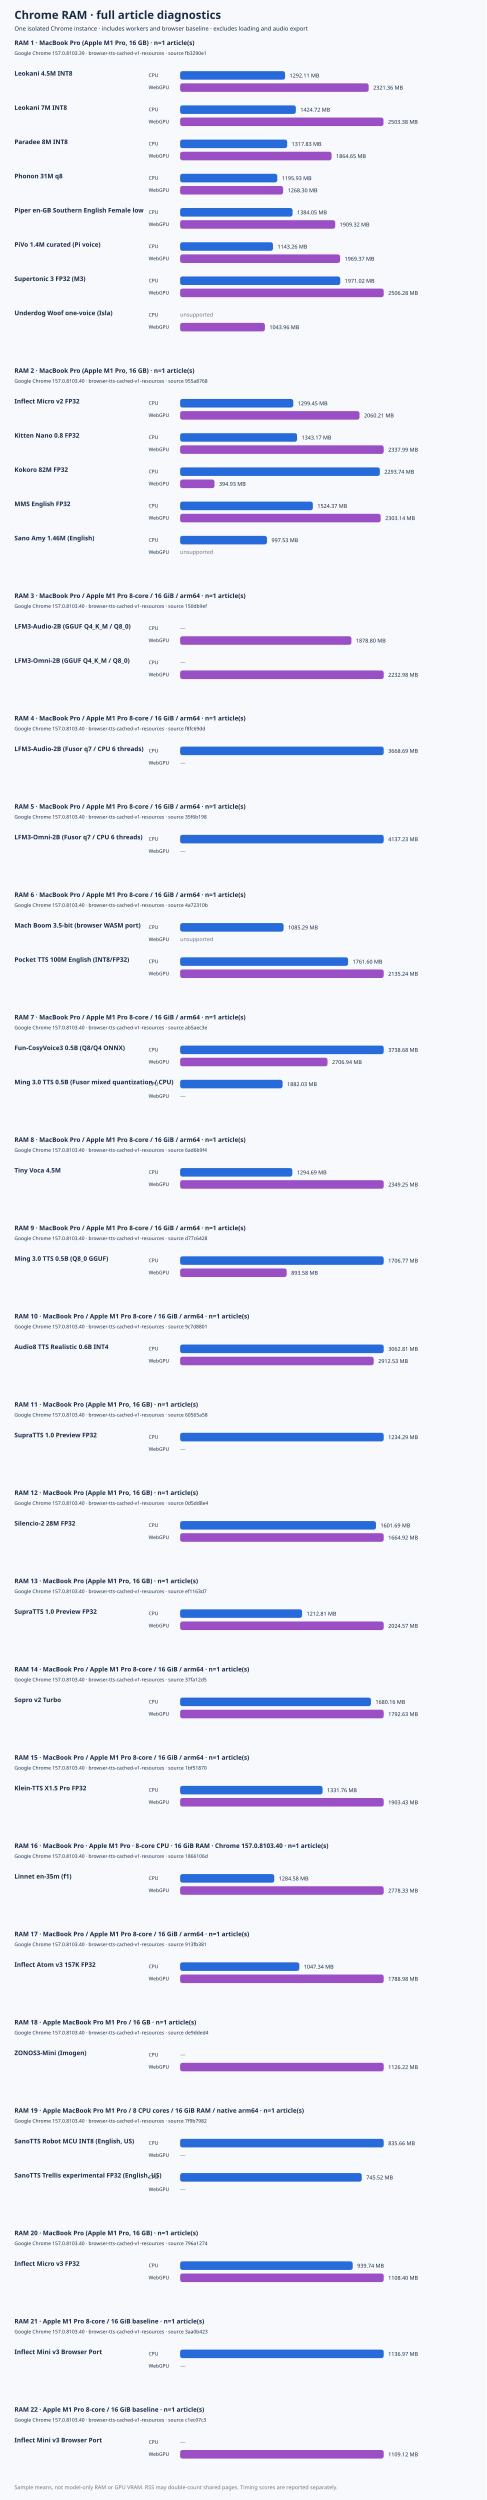
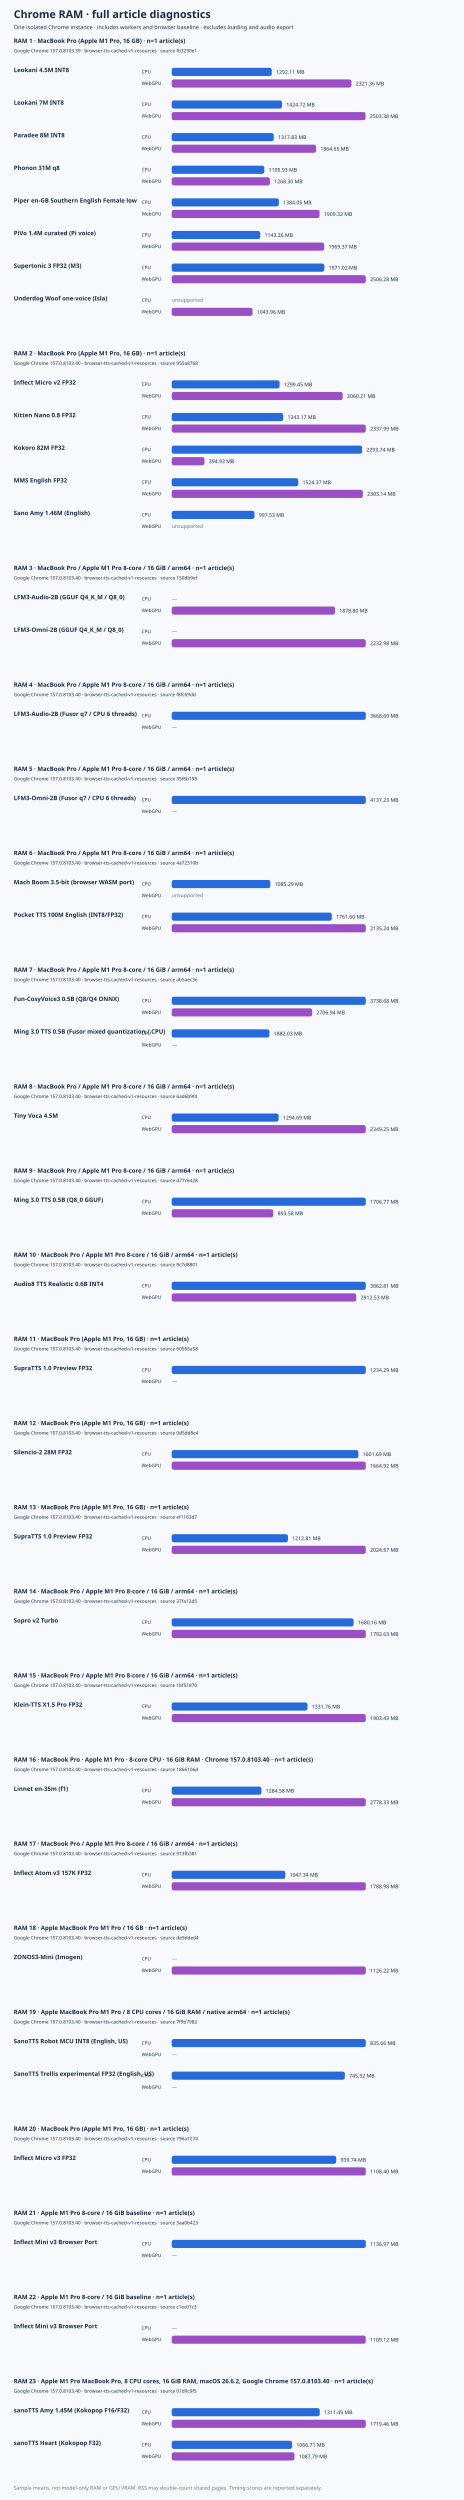
- <svg xmlns="http://www.w3.org/2000/svg" width="1080" height="5552" viewBox="0 0 1080 5552" role="img" aria-labelledby="title desc">
+ <svg xmlns="http://www.w3.org/2000/svg" width="1080" height="5824" viewBox="0 0 1080 5824" role="img" aria-labelledby="title desc">
  <rect width="100%" height="100%" fill="#f7f9fc" />
  <g font-family="system-ui,sans-serif" fill="#192b47">
    <text x="32" y="42" font-size="25" font-weight="700">Chrome RAM · full article diagnostics</text>
    <text x="32" y="68" font-size="13">One isolated Chrome instance · includes workers and browser baseline · excludes loading and audio export</text>
    <text x="32" y="100" font-size="14" font-weight="700">RAM 1 · MacBook Pro (Apple M1 Pro, 16 GB) · n=1 article(s)</text>
    <text x="32" y="122" font-size="11">Google Chrome 157.0.8103.39 · browser-tts-cached-v1-resources · source fb3290e1</text>
    <text x="32" y="168" font-size="14" font-weight="600">Leokani 4.5M INT8</text>
    <text x="330" y="171" font-size="11">CPU</text>
    <rect x="400" y="158" width="233.12" height="19" rx="5" fill="#276bdb" />
    <text x="643.12" y="172" font-size="12">1292.11 MB</text>
    <text x="330" y="198" font-size="11">WebGPU</text>
    <rect x="400" y="185" width="418.81" height="19" rx="5" fill="#9b4fc4" />
    <text x="828.81" y="199" font-size="12">2321.36 MB</text>
    <text x="32" y="244" font-size="14" font-weight="600">Leokani 7M INT8</text>
    <text x="330" y="247" font-size="11">CPU</text>
    <rect x="400" y="234" width="257.04" height="19" rx="5" fill="#276bdb" />
    <text x="667.04" y="248" font-size="12">1424.72 MB</text>
    <text x="330" y="274" font-size="11">WebGPU</text>
    <rect x="400" y="261" width="451.65" height="19" rx="5" fill="#9b4fc4" />
    <text x="861.65" y="275" font-size="12">2503.38 MB</text>
    <text x="32" y="320" font-size="14" font-weight="600">Paradee 8M INT8</text>
    <text x="330" y="323" font-size="11">CPU</text>
    <rect x="400" y="310" width="237.76" height="19" rx="5" fill="#276bdb" />
    <text x="647.76" y="324" font-size="12">1317.83 MB</text>
    <text x="330" y="350" font-size="11">WebGPU</text>
    <rect x="400" y="337" width="336.41" height="19" rx="5" fill="#9b4fc4" />
    <text x="746.41" y="351" font-size="12">1864.65 MB</text>
    <text x="32" y="396" font-size="14" font-weight="600">Phonon 31M q8</text>
    <text x="330" y="399" font-size="11">CPU</text>
    <rect x="400" y="386" width="215.77" height="19" rx="5" fill="#276bdb" />
    <text x="625.77" y="400" font-size="12">1195.93 MB</text>
    <text x="330" y="426" font-size="11">WebGPU</text>
    <rect x="400" y="413" width="228.82" height="19" rx="5" fill="#9b4fc4" />
    <text x="638.82" y="427" font-size="12">1268.30 MB</text>
    <text x="32" y="472" font-size="14" font-weight="600">Piper en-GB Southern English Female low</text>
    <text x="330" y="475" font-size="11">CPU</text>
    <rect x="400" y="462" width="249.71" height="19" rx="5" fill="#276bdb" />
    <text x="659.71" y="476" font-size="12">1384.05 MB</text>
    <text x="330" y="502" font-size="11">WebGPU</text>
    <rect x="400" y="489" width="344.47" height="19" rx="5" fill="#9b4fc4" />
    <text x="754.47" y="503" font-size="12">1909.32 MB</text>
    <text x="32" y="548" font-size="14" font-weight="600">PiVo 1.4M curated (Pi voice)</text>
    <text x="330" y="551" font-size="11">CPU</text>
    <rect x="400" y="538" width="206.26" height="19" rx="5" fill="#276bdb" />
    <text x="616.26" y="552" font-size="12">1143.26 MB</text>
    <text x="330" y="578" font-size="11">WebGPU</text>
    <rect x="400" y="565" width="355.31" height="19" rx="5" fill="#9b4fc4" />
    <text x="765.31" y="579" font-size="12">1969.37 MB</text>
    <text x="32" y="624" font-size="14" font-weight="600">Supertonic 3 FP32 (M3)</text>
    <text x="330" y="627" font-size="11">CPU</text>
    <rect x="400" y="614" width="355.60" height="19" rx="5" fill="#276bdb" />
    <text x="765.60" y="628" font-size="12">1971.02 MB</text>
    <text x="330" y="654" font-size="11">WebGPU</text>
    <rect x="400" y="641" width="452.17" height="19" rx="5" fill="#9b4fc4" />
    <text x="862.17" y="655" font-size="12">2506.28 MB</text>
    <text x="32" y="700" font-size="14" font-weight="600">Underdog Woof one-voice (Isla)</text>
    <text x="330" y="703" font-size="11">CPU</text>
    <text x="400" y="703" font-size="12" fill="#6c7686">unsupported</text>
    <text x="330" y="730" font-size="11">WebGPU</text>
    <rect x="400" y="717" width="188.35" height="19" rx="5" fill="#9b4fc4" />
    <text x="598.35" y="731" font-size="12">1043.96 MB</text>
    <text x="32" y="828" font-size="14" font-weight="700">RAM 2 · MacBook Pro (Apple M1 Pro, 16 GB) · n=1 article(s)</text>
    <text x="32" y="850" font-size="11">Google Chrome 157.0.8103.40 · browser-tts-cached-v1-resources · source 955a8768</text>
    <text x="32" y="896" font-size="14" font-weight="600">Inflect Micro v2 FP32</text>
    <text x="330" y="899" font-size="11">CPU</text>
    <rect x="400" y="886" width="251.32" height="19" rx="5" fill="#276bdb" />
    <text x="661.32" y="900" font-size="12">1299.45 MB</text>
    <text x="330" y="926" font-size="11">WebGPU</text>
    <rect x="400" y="913" width="398.45" height="19" rx="5" fill="#9b4fc4" />
    <text x="808.45" y="927" font-size="12">2060.21 MB</text>
    <text x="32" y="972" font-size="14" font-weight="600">Kitten Nano 0.8 FP32</text>
    <text x="330" y="975" font-size="11">CPU</text>
    <rect x="400" y="962" width="259.77" height="19" rx="5" fill="#276bdb" />
    <text x="669.77" y="976" font-size="12">1343.17 MB</text>
    <text x="330" y="1002" font-size="11">WebGPU</text>
    <rect x="400" y="989" width="452.17" height="19" rx="5" fill="#9b4fc4" />
    <text x="862.17" y="1003" font-size="12">2337.99 MB</text>
    <text x="32" y="1048" font-size="14" font-weight="600">Kokoro 82M FP32</text>
    <text x="330" y="1051" font-size="11">CPU</text>
    <rect x="400" y="1038" width="443.61" height="19" rx="5" fill="#276bdb" />
    <text x="853.61" y="1052" font-size="12">2293.74 MB</text>
    <text x="330" y="1078" font-size="11">WebGPU</text>
    <rect x="400" y="1065" width="76.38" height="19" rx="5" fill="#9b4fc4" />
    <text x="486.38" y="1079" font-size="12">394.93 MB</text>
    <text x="32" y="1124" font-size="14" font-weight="600">MMS English FP32</text>
    <text x="330" y="1127" font-size="11">CPU</text>
    <rect x="400" y="1114" width="294.82" height="19" rx="5" fill="#276bdb" />
    <text x="704.82" y="1128" font-size="12">1524.37 MB</text>
    <text x="330" y="1154" font-size="11">WebGPU</text>
    <rect x="400" y="1141" width="445.43" height="19" rx="5" fill="#9b4fc4" />
    <text x="855.43" y="1155" font-size="12">2303.14 MB</text>
    <text x="32" y="1200" font-size="14" font-weight="600">Sano Amy 1.46M (English)</text>
    <text x="330" y="1203" font-size="11">CPU</text>
    <rect x="400" y="1190" width="192.92" height="19" rx="5" fill="#276bdb" />
    <text x="602.92" y="1204" font-size="12">997.53 MB</text>
    <text x="330" y="1230" font-size="11">WebGPU</text>
    <text x="400" y="1230" font-size="12" fill="#6c7686">unsupported</text>
    <text x="32" y="1328" font-size="14" font-weight="700">RAM 3 · MacBook Pro / Apple M1 Pro 8-core / 16 GiB / arm64 · n=1 article(s)</text>
    <text x="32" y="1350" font-size="11">Google Chrome 157.0.8103.40 · browser-tts-cached-v1-resources · source 150db9ef</text>
    <text x="32" y="1396" font-size="14" font-weight="600">LFM3-Audio-2B (GGUF Q4_K_M / Q8_0)</text>
    <text x="330" y="1399" font-size="11">CPU</text>
    <text x="400" y="1399" font-size="12" fill="#6c7686">—</text>
    <text x="330" y="1426" font-size="11">WebGPU</text>
    <rect x="400" y="1413" width="380.45" height="19" rx="5" fill="#9b4fc4" />
    <text x="790.45" y="1427" font-size="12">1878.80 MB</text>
    <text x="32" y="1472" font-size="14" font-weight="600">LFM3-Omni-2B (GGUF Q4_K_M / Q8_0)</text>
    <text x="330" y="1475" font-size="11">CPU</text>
    <text x="400" y="1475" font-size="12" fill="#6c7686">—</text>
    <text x="330" y="1502" font-size="11">WebGPU</text>
    <rect x="400" y="1489" width="452.17" height="19" rx="5" fill="#9b4fc4" />
    <text x="862.17" y="1503" font-size="12">2232.98 MB</text>
    <text x="32" y="1600" font-size="14" font-weight="700">RAM 4 · MacBook Pro / Apple M1 Pro 8-core / 16 GiB / arm64 · n=1 article(s)</text>
    <text x="32" y="1622" font-size="11">Google Chrome 157.0.8103.40 · browser-tts-cached-v1-resources · source f8fc69dd</text>
    <text x="32" y="1668" font-size="14" font-weight="600">LFM3-Audio-2B (Fusor q7 / CPU 6 threads)</text>
    <text x="330" y="1671" font-size="11">CPU</text>
    <rect x="400" y="1658" width="452.17" height="19" rx="5" fill="#276bdb" />
    <text x="862.17" y="1672" font-size="12">3668.69 MB</text>
    <text x="330" y="1698" font-size="11">WebGPU</text>
    <text x="400" y="1698" font-size="12" fill="#6c7686">—</text>
    <text x="32" y="1796" font-size="14" font-weight="700">RAM 5 · MacBook Pro / Apple M1 Pro 8-core / 16 GiB / arm64 · n=1 article(s)</text>
    <text x="32" y="1818" font-size="11">Google Chrome 157.0.8103.40 · browser-tts-cached-v1-resources · source 35f6b198</text>
    <text x="32" y="1864" font-size="14" font-weight="600">LFM3-Omni-2B (Fusor q7 / CPU 6 threads)</text>
    <text x="330" y="1867" font-size="11">CPU</text>
    <rect x="400" y="1854" width="452.17" height="19" rx="5" fill="#276bdb" />
    <text x="862.17" y="1868" font-size="12">4137.23 MB</text>
    <text x="330" y="1894" font-size="11">WebGPU</text>
    <text x="400" y="1894" font-size="12" fill="#6c7686">—</text>
    <text x="32" y="1992" font-size="14" font-weight="700">RAM 6 · MacBook Pro / Apple M1 Pro 8-core / 16 GiB / arm64 · n=1 article(s)</text>
    <text x="32" y="2014" font-size="11">Google Chrome 157.0.8103.40 · browser-tts-cached-v1-resources · source 4a72310b</text>
    <text x="32" y="2060" font-size="14" font-weight="600">Mach Boom 3.5-bit (browser WASM port)</text>
    <text x="330" y="2063" font-size="11">CPU</text>
    <rect x="400" y="2050" width="229.83" height="19" rx="5" fill="#276bdb" />
    <text x="639.83" y="2064" font-size="12">1085.29 MB</text>
    <text x="330" y="2090" font-size="11">WebGPU</text>
    <text x="400" y="2090" font-size="12" fill="#6c7686">unsupported</text>
    <text x="32" y="2136" font-size="14" font-weight="600">Pocket TTS 100M English (INT8/FP32)</text>
    <text x="330" y="2139" font-size="11">CPU</text>
    <rect x="400" y="2126" width="373.05" height="19" rx="5" fill="#276bdb" />
    <text x="783.05" y="2140" font-size="12">1761.60 MB</text>
    <text x="330" y="2166" font-size="11">WebGPU</text>
    <rect x="400" y="2153" width="452.17" height="19" rx="5" fill="#9b4fc4" />
    <text x="862.17" y="2167" font-size="12">2135.24 MB</text>
    <text x="32" y="2264" font-size="14" font-weight="700">RAM 7 · MacBook Pro / Apple M1 Pro 8-core / 16 GiB / arm64 · n=1 article(s)</text>
    <text x="32" y="2286" font-size="11">Google Chrome 157.0.8103.40 · browser-tts-cached-v1-resources · source ab5aec3e</text>
    <text x="32" y="2332" font-size="14" font-weight="600">Fun-CosyVoice3 0.5B (Q8/Q4 ONNX)</text>
    <text x="330" y="2335" font-size="11">CPU</text>
    <rect x="400" y="2322" width="452.17" height="19" rx="5" fill="#276bdb" />
    <text x="862.17" y="2336" font-size="12">3738.68 MB</text>
    <text x="330" y="2362" font-size="11">WebGPU</text>
    <rect x="400" y="2349" width="327.39" height="19" rx="5" fill="#9b4fc4" />
    <text x="737.39" y="2363" font-size="12">2706.94 MB</text>
    <text x="32" y="2408" font-size="14" font-weight="600">Ming 3.0 TTS 0.5B (Fusor mixed quantization / CPU)</text>
    <text x="330" y="2411" font-size="11">CPU</text>
    <rect x="400" y="2398" width="227.62" height="19" rx="5" fill="#276bdb" />
    <text x="637.62" y="2412" font-size="12">1882.03 MB</text>
    <text x="330" y="2438" font-size="11">WebGPU</text>
    <text x="400" y="2438" font-size="12" fill="#6c7686">—</text>
    <text x="32" y="2536" font-size="14" font-weight="700">RAM 8 · MacBook Pro / Apple M1 Pro 8-core / 16 GiB / arm64 · n=1 article(s)</text>
    <text x="32" y="2558" font-size="11">Google Chrome 157.0.8103.40 · browser-tts-cached-v1-resources · source 6ad6b9f4</text>
    <text x="32" y="2604" font-size="14" font-weight="600">Tiny Voca 4.5M</text>
    <text x="330" y="2607" font-size="11">CPU</text>
    <rect x="400" y="2594" width="249.20" height="19" rx="5" fill="#276bdb" />
    <text x="659.20" y="2608" font-size="12">1294.69 MB</text>
    <text x="330" y="2634" font-size="11">WebGPU</text>
    <rect x="400" y="2621" width="452.17" height="19" rx="5" fill="#9b4fc4" />
    <text x="862.17" y="2635" font-size="12">2349.25 MB</text>
    <text x="32" y="2732" font-size="14" font-weight="700">RAM 9 · MacBook Pro / Apple M1 Pro 8-core / 16 GiB / arm64 · n=1 article(s)</text>
    <text x="32" y="2754" font-size="11">Google Chrome 157.0.8103.40 · browser-tts-cached-v1-resources · source d77c6428</text>
    <text x="32" y="2800" font-size="14" font-weight="600">Ming 3.0 TTS 0.5B (Q8_0 GGUF)</text>
    <text x="330" y="2803" font-size="11">CPU</text>
    <rect x="400" y="2790" width="452.17" height="19" rx="5" fill="#276bdb" />
    <text x="862.17" y="2804" font-size="12">1706.77 MB</text>
    <text x="330" y="2830" font-size="11">WebGPU</text>
    <rect x="400" y="2817" width="236.74" height="19" rx="5" fill="#9b4fc4" />
    <text x="646.74" y="2831" font-size="12">893.58 MB</text>
    <text x="32" y="2928" font-size="14" font-weight="700">RAM 10 · MacBook Pro / Apple M1 Pro 8-core / 16 GiB / arm64 · n=1 article(s)</text>
    <text x="32" y="2950" font-size="11">Google Chrome 157.0.8103.40 · browser-tts-cached-v1-resources · source 9c7d8801</text>
    <text x="32" y="2996" font-size="14" font-weight="600">Audio8 TTS Realistic 0.6B INT4</text>
    <text x="330" y="2999" font-size="11">CPU</text>
    <rect x="400" y="2986" width="452.17" height="19" rx="5" fill="#276bdb" />
    <text x="862.17" y="3000" font-size="12">3062.81 MB</text>
    <text x="330" y="3026" font-size="11">WebGPU</text>
    <rect x="400" y="3013" width="429.99" height="19" rx="5" fill="#9b4fc4" />
    <text x="839.99" y="3027" font-size="12">2912.53 MB</text>
    <text x="32" y="3124" font-size="14" font-weight="700">RAM 11 · MacBook Pro (Apple M1 Pro, 16 GB) · n=1 article(s)</text>
    <text x="32" y="3146" font-size="11">Google Chrome 157.0.8103.40 · browser-tts-cached-v1-resources · source 60565a58</text>
    <text x="32" y="3192" font-size="14" font-weight="600">SupraTTS 1.0 Preview FP32</text>
    <text x="330" y="3195" font-size="11">CPU</text>
    <rect x="400" y="3182" width="452.17" height="19" rx="5" fill="#276bdb" />
    <text x="862.17" y="3196" font-size="12">1234.29 MB</text>
    <text x="330" y="3222" font-size="11">WebGPU</text>
    <text x="400" y="3222" font-size="12" fill="#6c7686">—</text>
    <text x="32" y="3320" font-size="14" font-weight="700">RAM 12 · MacBook Pro (Apple M1 Pro, 16 GB) · n=1 article(s)</text>
    <text x="32" y="3342" font-size="11">Google Chrome 157.0.8103.40 · browser-tts-cached-v1-resources · source 0d5dd8e4</text>
    <text x="32" y="3388" font-size="14" font-weight="600">Silencio-2 28M FP32</text>
    <text x="330" y="3391" font-size="11">CPU</text>
    <rect x="400" y="3378" width="435.00" height="19" rx="5" fill="#276bdb" />
    <text x="845.00" y="3392" font-size="12">1601.69 MB</text>
    <text x="330" y="3418" font-size="11">WebGPU</text>
    <rect x="400" y="3405" width="452.17" height="19" rx="5" fill="#9b4fc4" />
    <text x="862.17" y="3419" font-size="12">1664.92 MB</text>
    <text x="32" y="3516" font-size="14" font-weight="700">RAM 13 · MacBook Pro (Apple M1 Pro, 16 GB) · n=1 article(s)</text>
    <text x="32" y="3538" font-size="11">Google Chrome 157.0.8103.40 · browser-tts-cached-v1-resources · source ef1163d7</text>
    <text x="32" y="3584" font-size="14" font-weight="600">SupraTTS 1.0 Preview FP32</text>
    <text x="330" y="3587" font-size="11">CPU</text>
    <rect x="400" y="3574" width="270.87" height="19" rx="5" fill="#276bdb" />
    <text x="680.87" y="3588" font-size="12">1212.81 MB</text>
    <text x="330" y="3614" font-size="11">WebGPU</text>
    <rect x="400" y="3601" width="452.17" height="19" rx="5" fill="#9b4fc4" />
    <text x="862.17" y="3615" font-size="12">2024.57 MB</text>
    <text x="32" y="3712" font-size="14" font-weight="700">RAM 14 · MacBook Pro / Apple M1 Pro 8-core / 16 GiB / arm64 · n=1 article(s)</text>
    <text x="32" y="3734" font-size="11">Google Chrome 157.0.8103.40 · browser-tts-cached-v1-resources · source 37fa12d5</text>
    <text x="32" y="3780" font-size="14" font-weight="600">Sopro v2 Turbo</text>
    <text x="330" y="3783" font-size="11">CPU</text>
    <rect x="400" y="3770" width="423.80" height="19" rx="5" fill="#276bdb" />
    <text x="833.80" y="3784" font-size="12">1680.16 MB</text>
    <text x="330" y="3810" font-size="11">WebGPU</text>
    <rect x="400" y="3797" width="452.17" height="19" rx="5" fill="#9b4fc4" />
    <text x="862.17" y="3811" font-size="12">1792.63 MB</text>
    <text x="32" y="3908" font-size="14" font-weight="700">RAM 15 · MacBook Pro / Apple M1 Pro 8-core / 16 GiB / arm64 · n=1 article(s)</text>
    <text x="32" y="3930" font-size="11">Google Chrome 157.0.8103.40 · browser-tts-cached-v1-resources · source 1bf51870</text>
    <text x="32" y="3976" font-size="14" font-weight="600">Klein-TTS X1.5 Pro FP32</text>
    <text x="330" y="3979" font-size="11">CPU</text>
    <rect x="400" y="3966" width="316.37" height="19" rx="5" fill="#276bdb" />
    <text x="726.37" y="3980" font-size="12">1331.76 MB</text>
    <text x="330" y="4006" font-size="11">WebGPU</text>
    <rect x="400" y="3993" width="452.17" height="19" rx="5" fill="#9b4fc4" />
    <text x="862.17" y="4007" font-size="12">1903.43 MB</text>
    <text x="32" y="4104" font-size="14" font-weight="700">RAM 16 · MacBook Pro · Apple M1 Pro · 8-core CPU · 16 GiB RAM · Chrome 157.0.8103.40 · n=1 article(s)</text>
    <text x="32" y="4126" font-size="11">Google Chrome 157.0.8103.40 · browser-tts-cached-v1-resources · source 1866106d</text>
    <text x="32" y="4172" font-size="14" font-weight="600">Linnet en-35m (f1)</text>
    <text x="330" y="4175" font-size="11">CPU</text>
    <rect x="400" y="4162" width="209.07" height="19" rx="5" fill="#276bdb" />
    <text x="619.07" y="4176" font-size="12">1284.58 MB</text>
    <text x="330" y="4202" font-size="11">WebGPU</text>
    <rect x="400" y="4189" width="452.17" height="19" rx="5" fill="#9b4fc4" />
    <text x="862.17" y="4203" font-size="12">2778.33 MB</text>
    <text x="32" y="4300" font-size="14" font-weight="700">RAM 17 · MacBook Pro / Apple M1 Pro 8-core / 16 GiB / arm64 · n=1 article(s)</text>
    <text x="32" y="4322" font-size="11">Google Chrome 157.0.8103.40 · browser-tts-cached-v1-resources · source 913fb381</text>
    <text x="32" y="4368" font-size="14" font-weight="600">Inflect Atom v3 157K FP32</text>
    <text x="330" y="4371" font-size="11">CPU</text>
    <rect x="400" y="4358" width="264.72" height="19" rx="5" fill="#276bdb" />
    <text x="674.72" y="4372" font-size="12">1047.34 MB</text>
    <text x="330" y="4398" font-size="11">WebGPU</text>
    <rect x="400" y="4385" width="452.17" height="19" rx="5" fill="#9b4fc4" />
    <text x="862.17" y="4399" font-size="12">1788.98 MB</text>
    <text x="32" y="4496" font-size="14" font-weight="700">RAM 18 · Apple MacBook Pro M1 Pro / 16 GB · n=1 article(s)</text>
    <text x="32" y="4518" font-size="11">Google Chrome 157.0.8103.40 · browser-tts-cached-v1-resources · source de9dded4</text>
    <text x="32" y="4564" font-size="14" font-weight="600">ZONOS3-Mini (Imogen)</text>
    <text x="330" y="4567" font-size="11">CPU</text>
    <text x="400" y="4567" font-size="12" fill="#6c7686">—</text>
    <text x="330" y="4594" font-size="11">WebGPU</text>
    <rect x="400" y="4581" width="452.17" height="19" rx="5" fill="#9b4fc4" />
    <text x="862.17" y="4595" font-size="12">1126.22 MB</text>
    <text x="32" y="4692" font-size="14" font-weight="700">RAM 19 · Apple MacBook Pro M1 Pro / 8 CPU cores / 16 GiB RAM / native arm64 · n=1 article(s)</text>
    <text x="32" y="4714" font-size="11">Google Chrome 157.0.8103.40 · browser-tts-cached-v1-resources · source 7f9b7982</text>
    <text x="32" y="4760" font-size="14" font-weight="600">SanoTTS Robot MCU INT8 (English, US)</text>
    <text x="330" y="4763" font-size="11">CPU</text>
    <rect x="400" y="4750" width="452.17" height="19" rx="5" fill="#276bdb" />
    <text x="862.17" y="4764" font-size="12">835.66 MB</text>
    <text x="330" y="4790" font-size="11">WebGPU</text>
    <text x="400" y="4790" font-size="12" fill="#6c7686">—</text>
    <text x="32" y="4836" font-size="14" font-weight="600">SanoTTS Trellis experimental FP32 (English, US)</text>
    <text x="330" y="4839" font-size="11">CPU</text>
    <rect x="400" y="4826" width="403.40" height="19" rx="5" fill="#276bdb" />
    <text x="813.40" y="4840" font-size="12">745.52 MB</text>
    <text x="330" y="4866" font-size="11">WebGPU</text>
    <text x="400" y="4866" font-size="12" fill="#6c7686">—</text>
    <text x="32" y="4964" font-size="14" font-weight="700">RAM 20 · MacBook Pro (Apple M1 Pro, 16 GB) · n=1 article(s)</text>
    <text x="32" y="4986" font-size="11">Google Chrome 157.0.8103.40 · browser-tts-cached-v1-resources · source 796a1274</text>
    <text x="32" y="5032" font-size="14" font-weight="600">Inflect Micro v3 FP32</text>
    <text x="330" y="5035" font-size="11">CPU</text>
    <rect x="400" y="5022" width="383.37" height="19" rx="5" fill="#276bdb" />
    <text x="793.37" y="5036" font-size="12">939.74 MB</text>
    <text x="330" y="5062" font-size="11">WebGPU</text>
    <rect x="400" y="5049" width="452.17" height="19" rx="5" fill="#9b4fc4" />
    <text x="862.17" y="5063" font-size="12">1108.40 MB</text>
    <text x="32" y="5160" font-size="14" font-weight="700">RAM 21 · Apple M1 Pro 8-core / 16 GiB baseline · n=1 article(s)</text>
    <text x="32" y="5182" font-size="11">Google Chrome 157.0.8103.40 · browser-tts-cached-v1-resources · source 3aa0b423</text>
    <text x="32" y="5228" font-size="14" font-weight="600">Inflect Mini v3 Browser Port</text>
    <text x="330" y="5231" font-size="11">CPU</text>
    <rect x="400" y="5218" width="452.17" height="19" rx="5" fill="#276bdb" />
    <text x="862.17" y="5232" font-size="12">1136.97 MB</text>
    <text x="330" y="5258" font-size="11">WebGPU</text>
    <text x="400" y="5258" font-size="12" fill="#6c7686">—</text>
    <text x="32" y="5356" font-size="14" font-weight="700">RAM 22 · Apple M1 Pro 8-core / 16 GiB baseline · n=1 article(s)</text>
    <text x="32" y="5378" font-size="11">Google Chrome 157.0.8103.40 · browser-tts-cached-v1-resources · source c1ec07c3</text>
    <text x="32" y="5424" font-size="14" font-weight="600">Inflect Mini v3 Browser Port</text>
    <text x="330" y="5427" font-size="11">CPU</text>
    <text x="400" y="5427" font-size="12" fill="#6c7686">—</text>
    <text x="330" y="5454" font-size="11">WebGPU</text>
    <rect x="400" y="5441" width="452.17" height="19" rx="5" fill="#9b4fc4" />
    <text x="862.17" y="5455" font-size="12">1109.12 MB</text>
-     <text x="32" y="5528" font-size="12" fill="#6c7686">Sample means, not model-only RAM or GPU VRAM. RSS may double-count shared pages. Timing scores are reported separately.</text>
+     <text x="32" y="5552" font-size="14" font-weight="700">RAM 23 · Apple M1 Pro MacBook Pro, 8 CPU cores, 16 GiB RAM, macOS 26.6.2, Google Chrome 157.0.8103.40 · n=1 article(s)</text>
+     <text x="32" y="5574" font-size="11">Google Chrome 157.0.8103.40 · browser-tts-cached-v1-resources · source 01d9c9f5</text>
+     <text x="32" y="5620" font-size="14" font-weight="600">sanoTTS Amy 1.45M (Kokopop F16/F32)</text>
+     <text x="330" y="5623" font-size="11">CPU</text>
+     <rect x="400" y="5610" width="344.89" height="19" rx="5" fill="#276bdb" />
+     <text x="754.89" y="5624" font-size="12">1311.49 MB</text>
+     <text x="330" y="5650" font-size="11">WebGPU</text>
+     <rect x="400" y="5637" width="452.17" height="19" rx="5" fill="#9b4fc4" />
+     <text x="862.17" y="5651" font-size="12">1719.46 MB</text>
+     <text x="32" y="5696" font-size="14" font-weight="600">sanoTTS Heart (Kokopop F32)</text>
+     <text x="330" y="5699" font-size="11">CPU</text>
+     <rect x="400" y="5686" width="280.52" height="19" rx="5" fill="#276bdb" />
+     <text x="690.52" y="5700" font-size="12">1066.71 MB</text>
+     <text x="330" y="5726" font-size="11">WebGPU</text>
+     <rect x="400" y="5713" width="286.06" height="19" rx="5" fill="#9b4fc4" />
+     <text x="696.06" y="5727" font-size="12">1087.79 MB</text>
+     <text x="32" y="5800" font-size="12" fill="#6c7686">Sample means, not model-only RAM or GPU VRAM. RSS may double-count shared pages. Timing scores are reported separately.</text>
  </g>
</svg>
